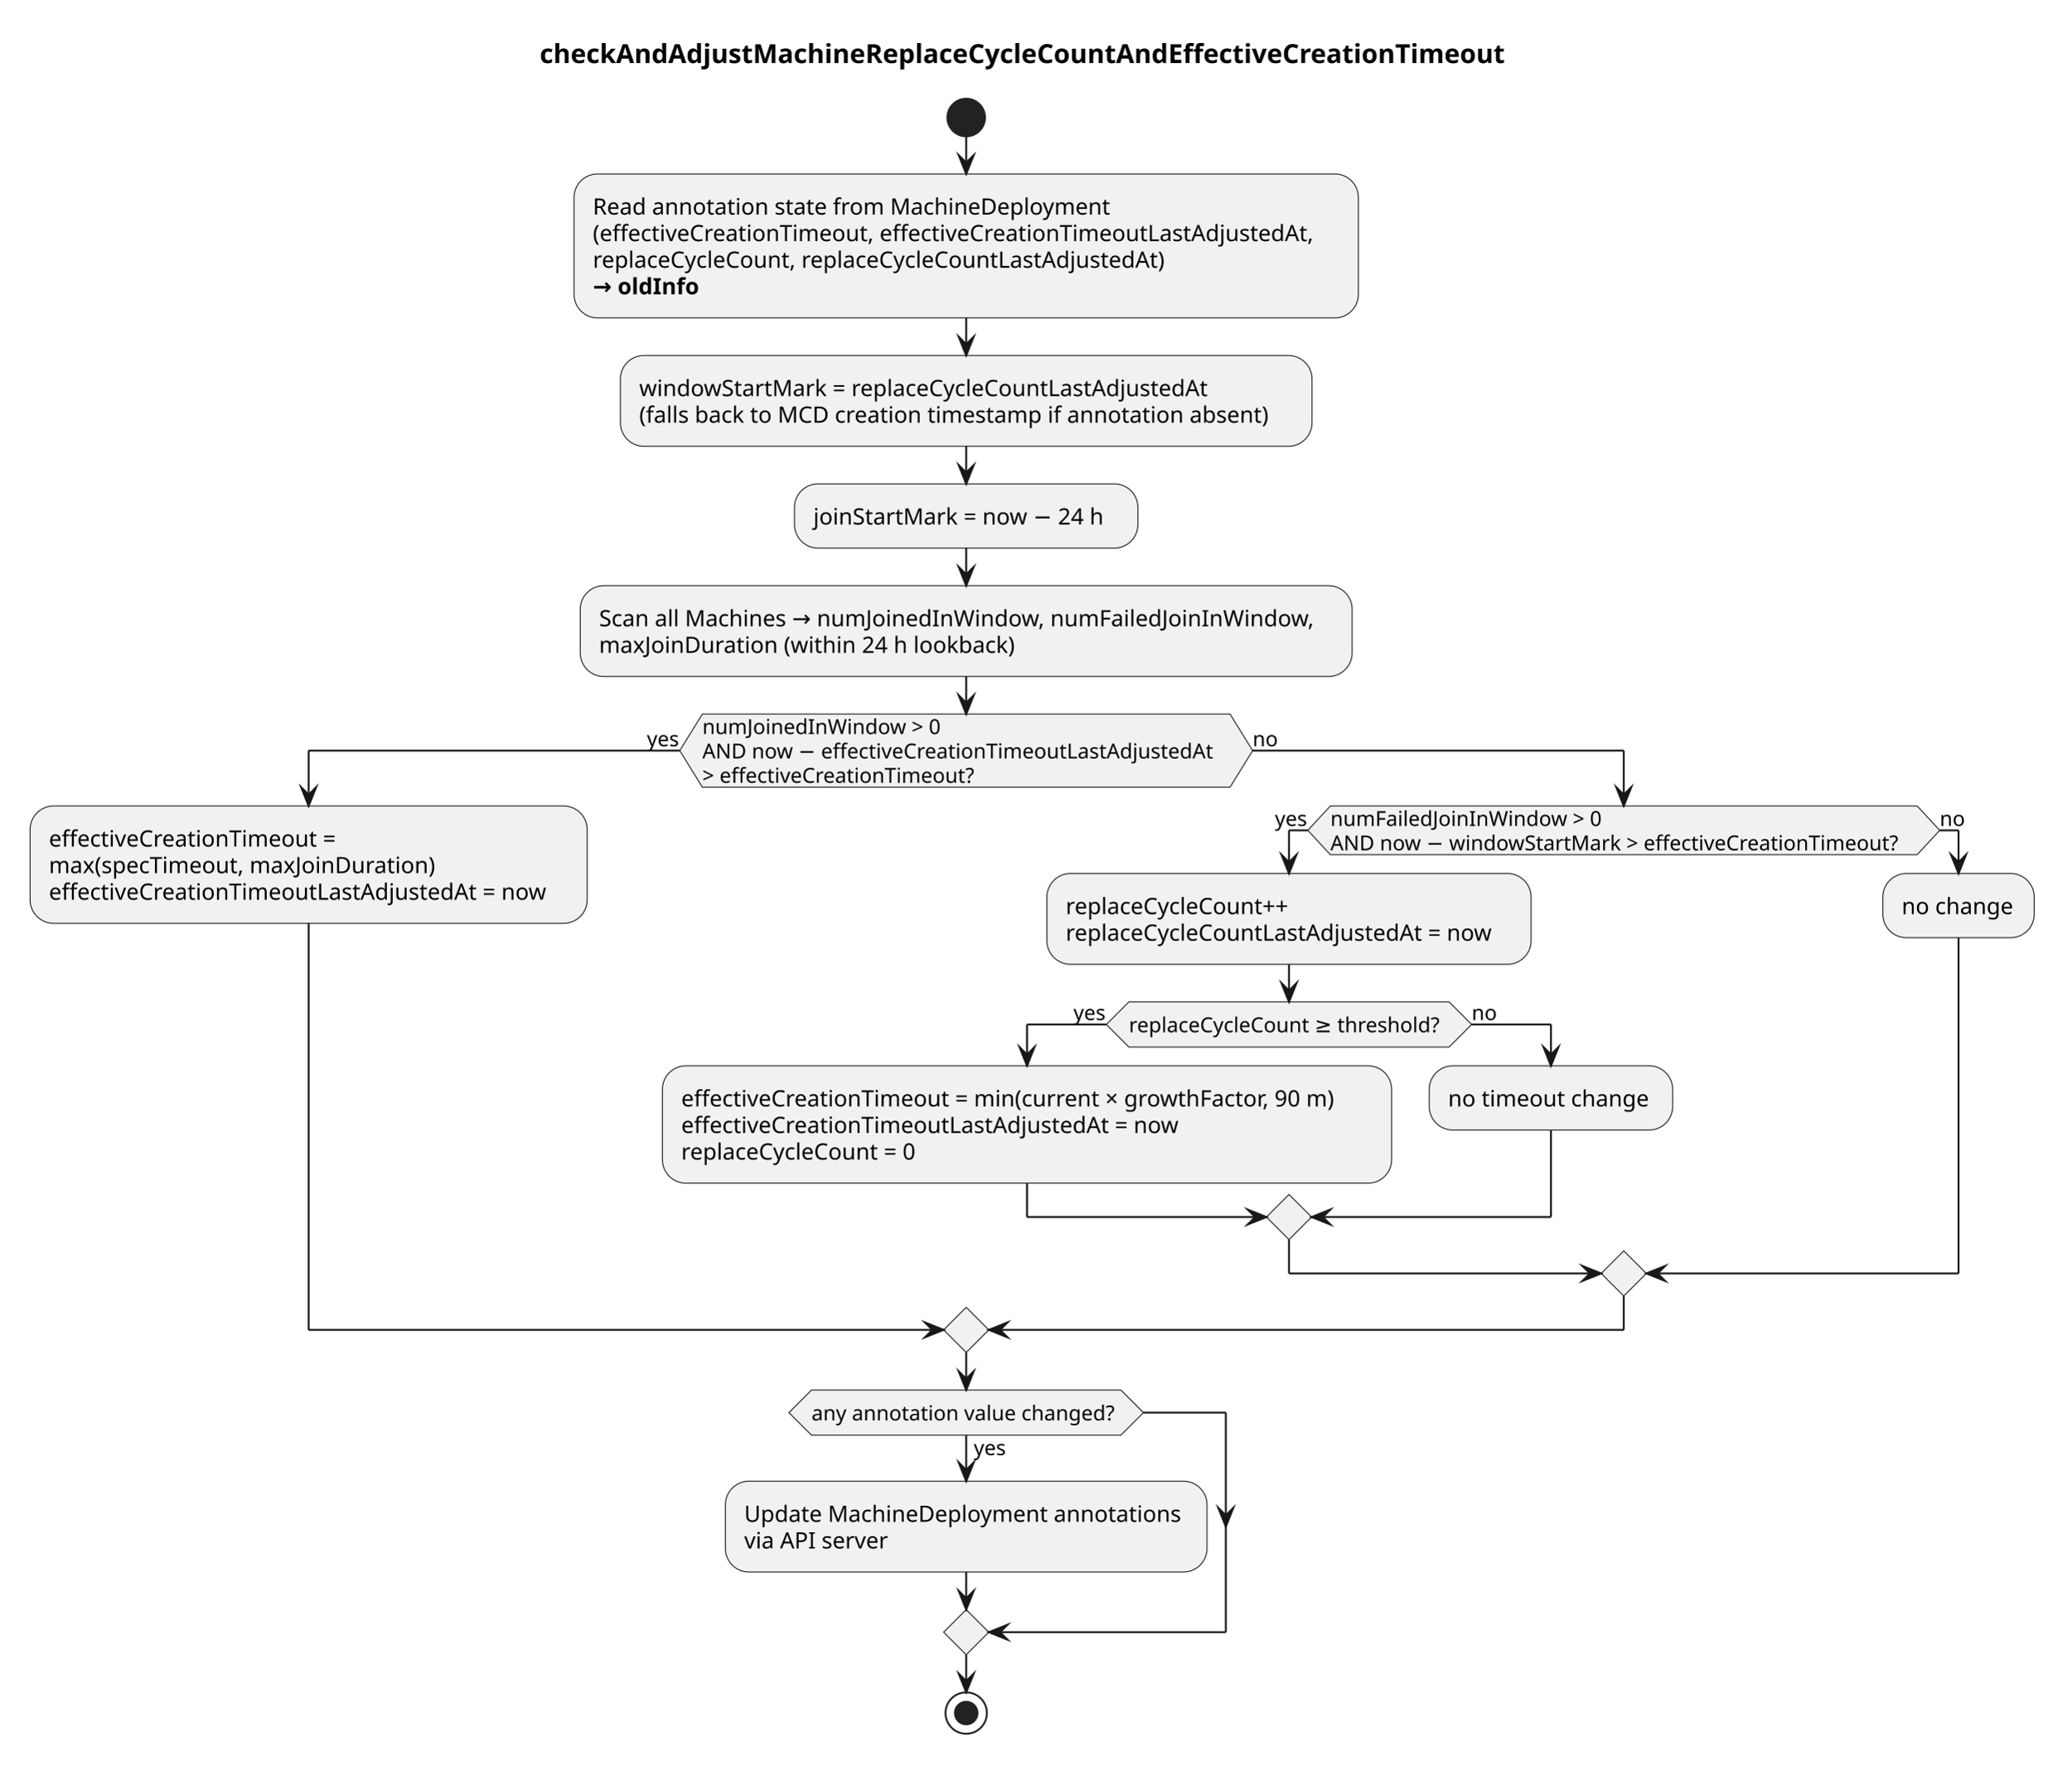
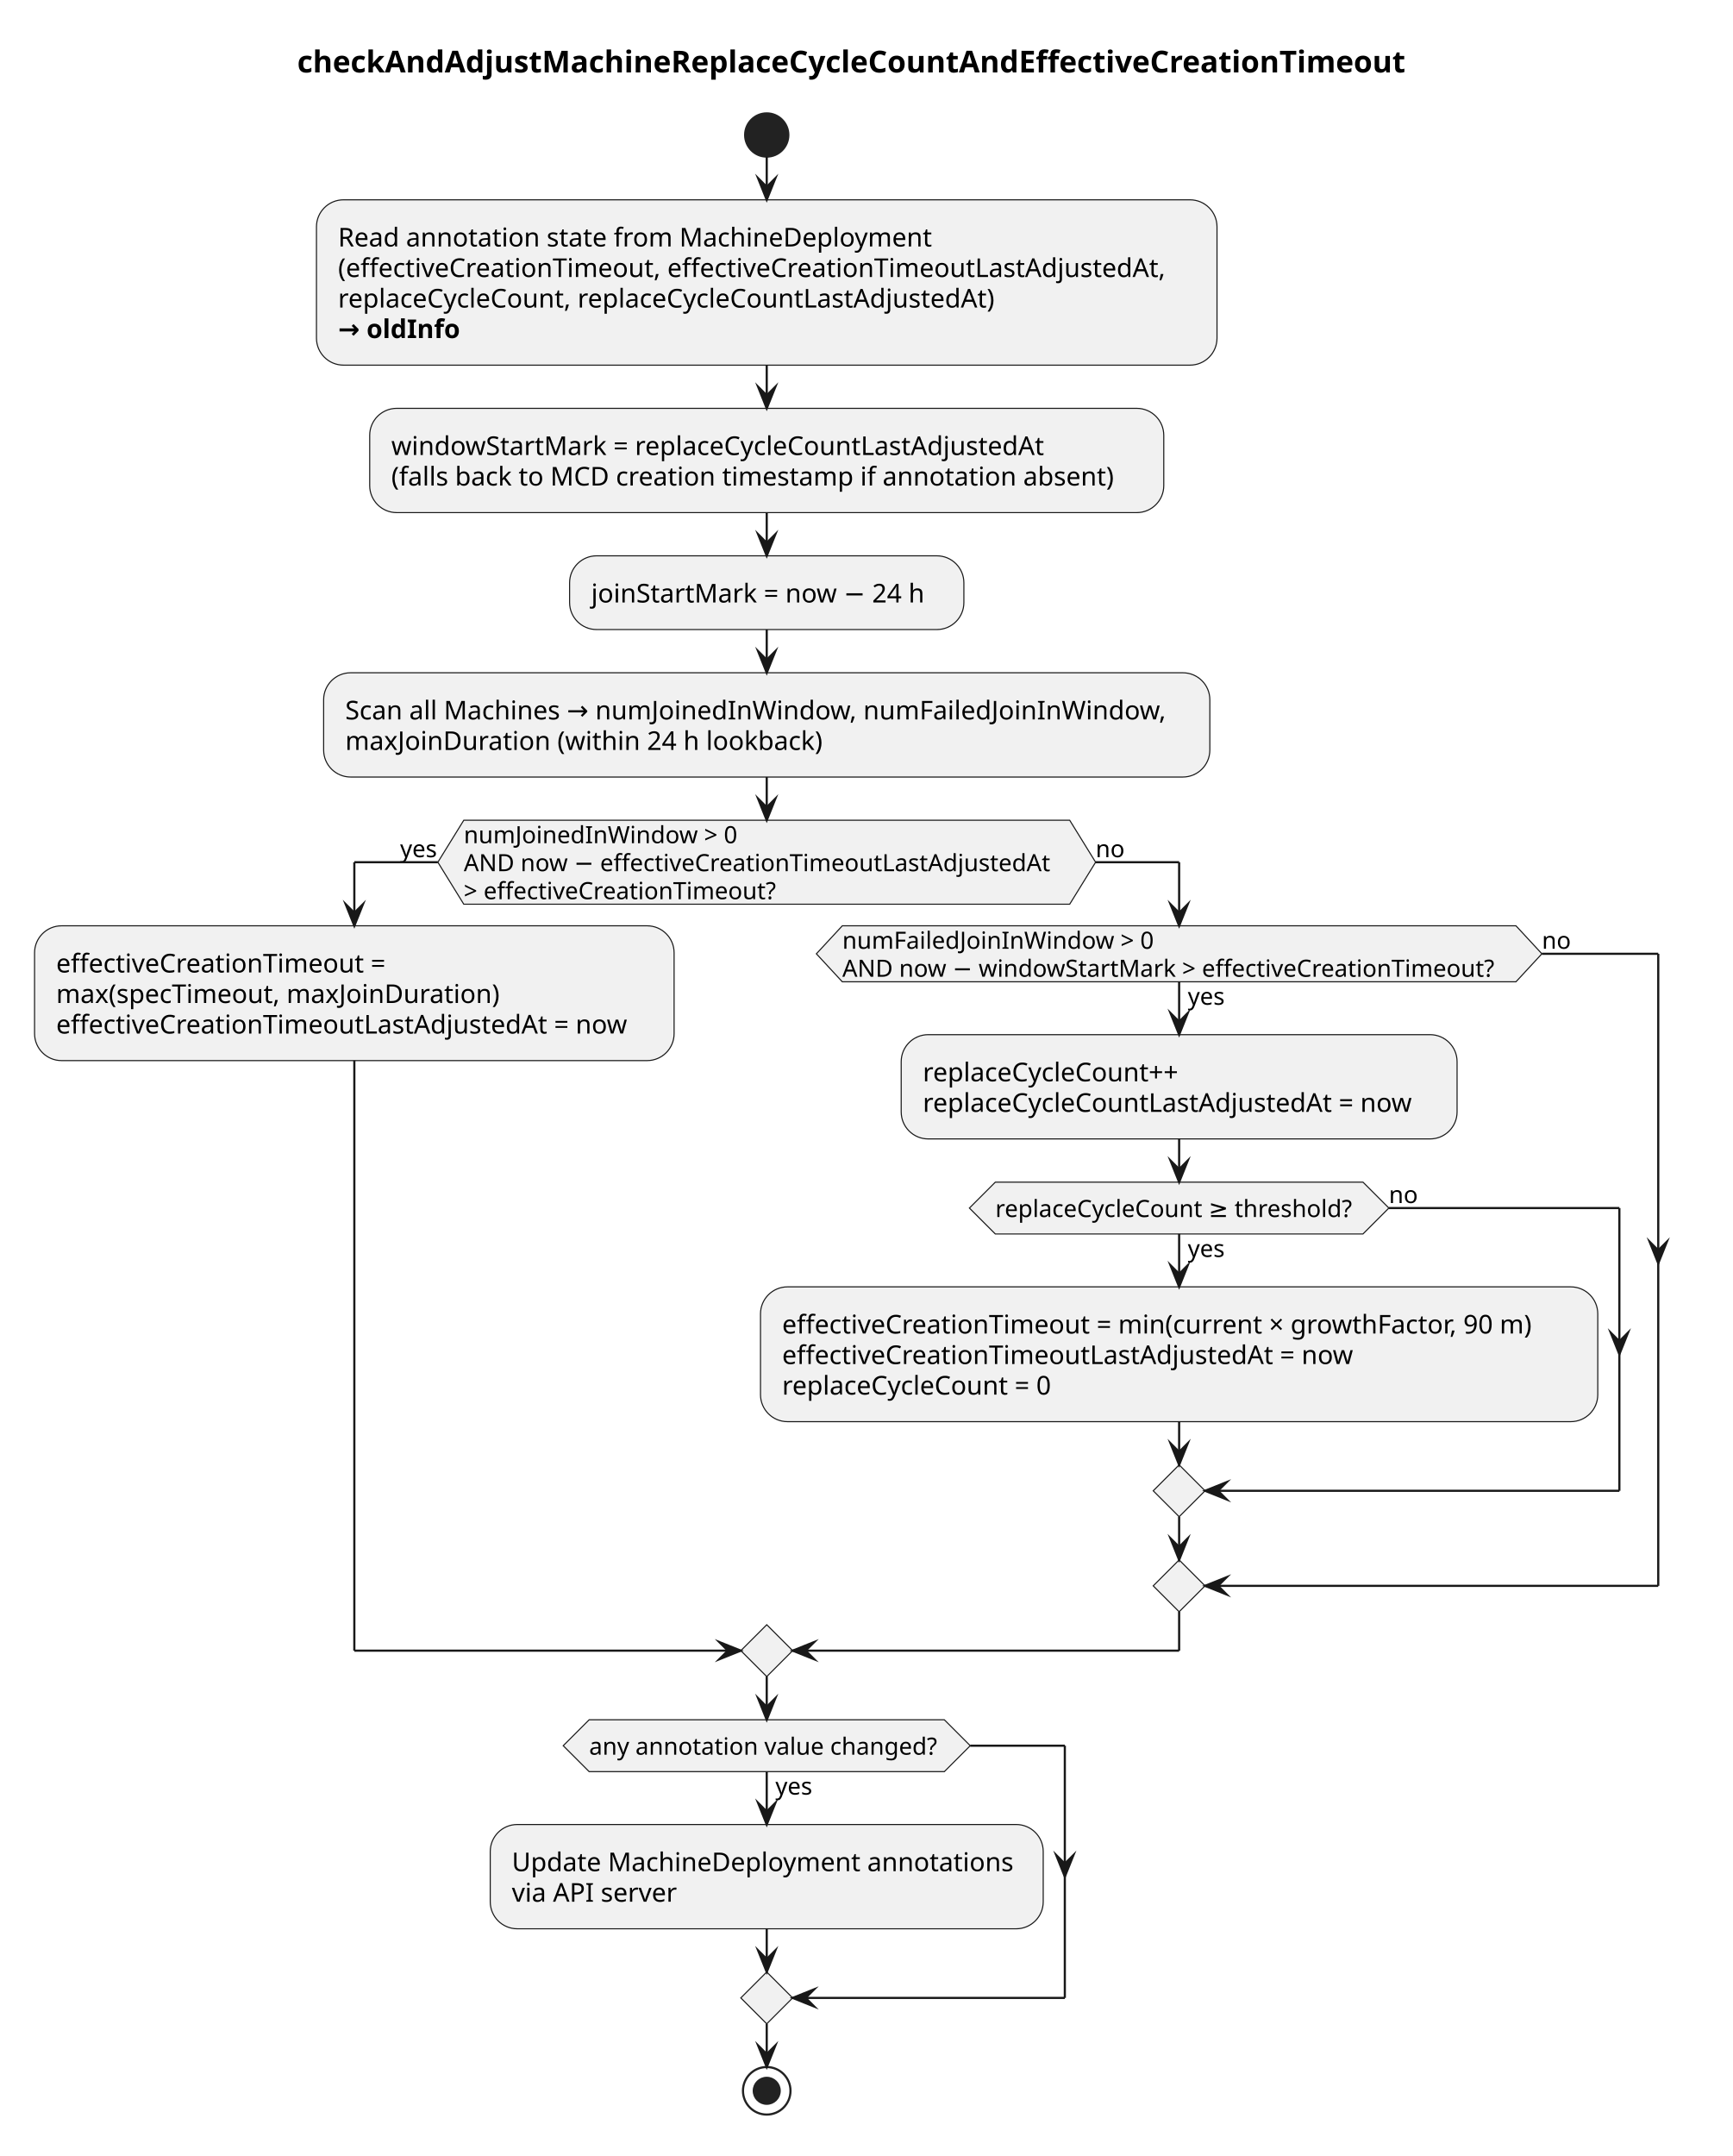
- <svg xmlns="http://www.w3.org/2000/svg" contentStyleType="text/css" data-diagram-type="ACTIVITY" height="941px" preserveAspectRatio="none" style="width:1101px;height:941px;background:#FFFFFF;" version="1.1" viewBox="0 0 1101 941" width="1101px" zoomAndPan="magnify">
+ <svg xmlns="http://www.w3.org/2000/svg" contentStyleType="text/css" data-diagram-type="ACTIVITY" height="998px" preserveAspectRatio="none" style="width:802px;height:998px;background:#FFFFFF;" version="1.1" viewBox="0 0 802 998" width="802px" zoomAndPan="magnify">
  <defs />
  <g>
    <g class="title" data-source-line="1">
-       <text fill="#000000" font-family="sans-serif" font-size="14" font-weight="700" lengthAdjust="spacing" textLength="525.519" x="286.918" y="33.535">checkAndAdjustMachineReplaceCycleCountAndEffectiveCreationTimeout</text>
+       <text fill="#000000" font-family="sans-serif" font-size="14" font-weight="700" lengthAdjust="spacing" textLength="525.519" x="137.631" y="33.535">checkAndAdjustMachineReplaceCycleCountAndEffectiveCreationTimeout</text>
    </g>
-     <ellipse cx="513.616" cy="62.488" fill="#222222" rx="10" ry="10" style="stroke:#222222;stroke-width:1;" />
-     <rect fill="#F1F1F1" height="76.531" rx="12.5" ry="12.5" style="stroke:#181818;stroke-width:0.5;" width="416.961" x="305.135" y="92.488" />
-     <text fill="#000000" font-family="sans-serif" font-size="12" lengthAdjust="spacing" textLength="281.045" x="315.135" y="114.09">Read annotation state from MachineDeployment</text>
-     <text fill="#000000" font-family="sans-serif" font-size="12" lengthAdjust="spacing" textLength="396.961" x="315.135" y="128.223">(effectiveCreationTimeout, effectiveCreationTimeoutLastAdjustedAt,</text>
-     <text fill="#000000" font-family="sans-serif" font-size="12" lengthAdjust="spacing" textLength="315.68" x="315.135" y="142.356">replaceCycleCount, replaceCycleCountLastAdjustedAt)</text>
-     <text fill="#000000" font-family="sans-serif" font-size="12" font-weight="700" lengthAdjust="spacing" textLength="59.971" x="315.135" y="156.488">→ oldInfo</text>
-     <rect fill="#F1F1F1" height="48.266" rx="12.5" ry="12.5" style="stroke:#181818;stroke-width:0.5;" width="367.66" x="329.786" y="189.019" />
-     <text fill="#000000" font-family="sans-serif" font-size="12" lengthAdjust="spacing" textLength="313.506" x="339.786" y="210.621">windowStartMark = replaceCycleCountLastAdjustedAt</text>
-     <text fill="#000000" font-family="sans-serif" font-size="12" lengthAdjust="spacing" textLength="347.66" x="339.786" y="224.754">(falls back to MCD creation timestamp if annotation absent)</text>
-     <rect fill="#F1F1F1" height="34.133" rx="12.5" ry="12.5" style="stroke:#181818;stroke-width:0.5;" width="182.557" x="422.337" y="257.285" />
-     <text fill="#000000" font-family="sans-serif" font-size="12" lengthAdjust="spacing" textLength="162.557" x="432.337" y="278.887">joinStartMark = now − 24 h</text>
-     <rect fill="#F1F1F1" height="48.266" rx="12.5" ry="12.5" style="stroke:#181818;stroke-width:0.5;" width="410.322" x="308.455" y="311.418" />
-     <text fill="#000000" font-family="sans-serif" font-size="12" lengthAdjust="spacing" textLength="390.322" x="318.455" y="333.019">Scan all Machines → numJoinedInWindow, numFailedJoinInWindow,</text>
-     <text fill="#000000" font-family="sans-serif" font-size="12" lengthAdjust="spacing" textLength="231.703" x="318.455" y="347.152">maxJoinDuration (within 24 h lookback)</text>
-     <polygon fill="#F1F1F1" points="373.342,379.684,653.89,379.684,665.89,399.116,653.89,418.549,373.342,418.549,361.342,399.116,373.342,379.684" style="stroke:#181818;stroke-width:0.5;stroke-linejoin:miter;stroke-miterlimit:10;" />
-     <text fill="#000000" font-family="sans-serif" font-size="11" lengthAdjust="spacing" textLength="131.388" x="373.342" y="390.318">numJoinedInWindow &gt; 0</text>
-     <text fill="#000000" font-family="sans-serif" font-size="11" lengthAdjust="spacing" textLength="280.548" x="373.342" y="403.273">AND now − effectiveCreationTimeoutLastAdjustedAt</text>
-     <text fill="#000000" font-family="sans-serif" font-size="11" lengthAdjust="spacing" textLength="151.384" x="373.342" y="416.228">&gt; effectiveCreationTimeout?</text>
-     <text fill="#000000" font-family="sans-serif" font-size="11" lengthAdjust="spacing" textLength="17.483" x="343.859" y="396.796">yes</text>
-     <text fill="#000000" font-family="sans-serif" font-size="11" lengthAdjust="spacing" textLength="13.584" x="665.89" y="396.796">no</text>
+     <ellipse cx="355.004" cy="62.488" fill="#222222" rx="10" ry="10" style="stroke:#222222;stroke-width:1;" />
+     <rect fill="#F1F1F1" height="76.531" rx="12.5" ry="12.5" style="stroke:#181818;stroke-width:0.5;" width="416.961" x="146.523" y="92.488" />
+     <text fill="#000000" font-family="sans-serif" font-size="12" lengthAdjust="spacing" textLength="281.045" x="156.523" y="114.09">Read annotation state from MachineDeployment</text>
+     <text fill="#000000" font-family="sans-serif" font-size="12" lengthAdjust="spacing" textLength="396.961" x="156.523" y="128.223">(effectiveCreationTimeout, effectiveCreationTimeoutLastAdjustedAt,</text>
+     <text fill="#000000" font-family="sans-serif" font-size="12" lengthAdjust="spacing" textLength="315.68" x="156.523" y="142.356">replaceCycleCount, replaceCycleCountLastAdjustedAt)</text>
+     <text fill="#000000" font-family="sans-serif" font-size="12" font-weight="700" lengthAdjust="spacing" textLength="59.971" x="156.523" y="156.488">→ oldInfo</text>
+     <rect fill="#F1F1F1" height="48.266" rx="12.5" ry="12.5" style="stroke:#181818;stroke-width:0.5;" width="367.66" x="171.174" y="189.019" />
+     <text fill="#000000" font-family="sans-serif" font-size="12" lengthAdjust="spacing" textLength="313.506" x="181.174" y="210.621">windowStartMark = replaceCycleCountLastAdjustedAt</text>
+     <text fill="#000000" font-family="sans-serif" font-size="12" lengthAdjust="spacing" textLength="347.66" x="181.174" y="224.754">(falls back to MCD creation timestamp if annotation absent)</text>
+     <rect fill="#F1F1F1" height="34.133" rx="12.5" ry="12.5" style="stroke:#181818;stroke-width:0.5;" width="182.557" x="263.726" y="257.285" />
+     <text fill="#000000" font-family="sans-serif" font-size="12" lengthAdjust="spacing" textLength="162.557" x="273.726" y="278.887">joinStartMark = now − 24 h</text>
+     <rect fill="#F1F1F1" height="48.266" rx="12.5" ry="12.5" style="stroke:#181818;stroke-width:0.5;" width="410.322" x="149.843" y="311.418" />
+     <text fill="#000000" font-family="sans-serif" font-size="12" lengthAdjust="spacing" textLength="390.322" x="159.843" y="333.019">Scan all Machines → numJoinedInWindow, numFailedJoinInWindow,</text>
+     <text fill="#000000" font-family="sans-serif" font-size="12" lengthAdjust="spacing" textLength="231.703" x="159.843" y="347.152">maxJoinDuration (within 24 h lookback)</text>
+     <polygon fill="#F1F1F1" points="214.73,379.684,495.278,379.684,507.278,399.116,495.278,418.549,214.73,418.549,202.73,399.116,214.73,379.684" style="stroke:#181818;stroke-width:0.5;stroke-linejoin:miter;stroke-miterlimit:10;" />
+     <text fill="#000000" font-family="sans-serif" font-size="11" lengthAdjust="spacing" textLength="131.388" x="214.73" y="390.318">numJoinedInWindow &gt; 0</text>
+     <text fill="#000000" font-family="sans-serif" font-size="11" lengthAdjust="spacing" textLength="280.548" x="214.73" y="403.273">AND now − effectiveCreationTimeoutLastAdjustedAt</text>
+     <text fill="#000000" font-family="sans-serif" font-size="11" lengthAdjust="spacing" textLength="151.384" x="214.73" y="416.228">&gt; effectiveCreationTimeout?</text>
+     <text fill="#000000" font-family="sans-serif" font-size="11" lengthAdjust="spacing" textLength="17.483" x="185.247" y="396.796">yes</text>
+     <text fill="#000000" font-family="sans-serif" font-size="11" lengthAdjust="spacing" textLength="13.584" x="507.278" y="396.796">no</text>
    <rect fill="#F1F1F1" height="62.398" rx="12.5" ry="12.5" style="stroke:#181818;stroke-width:0.5;" width="296.117" x="16" y="428.549" />
    <text fill="#000000" font-family="sans-serif" font-size="12" lengthAdjust="spacing" textLength="160.084" x="26" y="450.15">effectiveCreationTimeout =</text>
    <text fill="#000000" font-family="sans-serif" font-size="12" lengthAdjust="spacing" textLength="213.299" x="26" y="464.283">max(specTimeout, maxJoinDuration)</text>
    <text fill="#000000" font-family="sans-serif" font-size="12" lengthAdjust="spacing" textLength="276.117" x="26" y="478.416">effectiveCreationTimeoutLastAdjustedAt = now</text>
-     <polygon fill="#F1F1F1" points="707.215,428.549,1019.131,428.549,1031.131,441.504,1019.131,454.459,707.215,454.459,695.215,441.504,707.215,428.549" style="stroke:#181818;stroke-width:0.5;stroke-linejoin:miter;stroke-miterlimit:10;" />
-     <text fill="#000000" font-family="sans-serif" font-size="11" lengthAdjust="spacing" textLength="149.719" x="707.215" y="439.184">numFailedJoinInWindow &gt; 0</text>
-     <text fill="#000000" font-family="sans-serif" font-size="11" lengthAdjust="spacing" textLength="311.916" x="707.215" y="452.139">AND now − windowStartMark &gt; effectiveCreationTimeout?</text>
-     <text fill="#000000" font-family="sans-serif" font-size="11" lengthAdjust="spacing" textLength="17.483" x="677.732" y="439.184">yes</text>
-     <text fill="#000000" font-family="sans-serif" font-size="11" lengthAdjust="spacing" textLength="13.584" x="1031.131" y="439.184">no</text>
-     <rect fill="#F1F1F1" height="48.266" rx="12.5" ry="12.5" style="stroke:#181818;stroke-width:0.5;" width="257.375" x="556.528" y="464.459" />
-     <text fill="#000000" font-family="sans-serif" font-size="12" lengthAdjust="spacing" textLength="127.084" x="566.528" y="486.06">replaceCycleCount++</text>
-     <text fill="#000000" font-family="sans-serif" font-size="12" lengthAdjust="spacing" textLength="237.375" x="566.528" y="500.193">replaceCycleCountLastAdjustedAt = now</text>
-     <polygon fill="#F1F1F1" points="600.105,532.725,770.326,532.725,782.326,544.725,770.326,556.725,600.105,556.725,588.105,544.725,600.105,532.725" style="stroke:#181818;stroke-width:0.5;stroke-linejoin:miter;stroke-miterlimit:10;" />
-     <text fill="#000000" font-family="sans-serif" font-size="11" lengthAdjust="spacing" textLength="170.221" x="600.105" y="548.882">replaceCycleCount ≥ threshold?</text>
-     <text fill="#000000" font-family="sans-serif" font-size="11" lengthAdjust="spacing" textLength="17.483" x="570.622" y="542.404">yes</text>
-     <text fill="#000000" font-family="sans-serif" font-size="11" lengthAdjust="spacing" textLength="13.584" x="782.326" y="542.404">no</text>
-     <rect fill="#F1F1F1" height="62.398" rx="12.5" ry="12.5" style="stroke:#181818;stroke-width:0.5;" width="387.664" x="352.117" y="566.725" />
-     <text fill="#000000" font-family="sans-serif" font-size="12" lengthAdjust="spacing" textLength="367.664" x="362.117" y="588.326">effectiveCreationTimeout = min(current × growthFactor, 90 m)</text>
-     <text fill="#000000" font-family="sans-serif" font-size="12" lengthAdjust="spacing" textLength="276.117" x="362.117" y="602.459">effectiveCreationTimeoutLastAdjustedAt = now</text>
-     <text fill="#000000" font-family="sans-serif" font-size="12" lengthAdjust="spacing" textLength="132.727" x="362.117" y="616.592">replaceCycleCount = 0</text>
-     <rect fill="#F1F1F1" height="34.133" rx="12.5" ry="12.5" style="stroke:#181818;stroke-width:0.5;" width="129.4" x="759.781" y="566.725" />
-     <text fill="#000000" font-family="sans-serif" font-size="12" lengthAdjust="spacing" textLength="109.4" x="769.781" y="588.326">no timeout change</text>
-     <polygon fill="#F1F1F1" points="685.215,635.123,697.215,647.123,685.215,659.123,673.215,647.123,685.215,635.123" style="stroke:#181818;stroke-width:0.5;stroke-linejoin:miter;stroke-miterlimit:10;" />
-     <rect fill="#F1F1F1" height="34.133" rx="12.5" ry="12.5" style="stroke:#181818;stroke-width:0.5;" width="80.451" x="1000.905" y="464.459" />
-     <text fill="#000000" font-family="sans-serif" font-size="12" lengthAdjust="spacing" textLength="60.451" x="1010.905" y="486.06">no change</text>
-     <polygon fill="#F1F1F1" points="863.173,665.123,875.173,677.123,863.173,689.123,851.173,677.123,863.173,665.123" style="stroke:#181818;stroke-width:0.5;stroke-linejoin:miter;stroke-miterlimit:10;" />
-     <polygon fill="#F1F1F1" points="513.616,695.123,525.616,707.123,513.616,719.123,501.616,707.123,513.616,695.123" style="stroke:#181818;stroke-width:0.5;stroke-linejoin:miter;stroke-miterlimit:10;" />
-     <rect fill="#F1F1F1" height="48.266" rx="12.5" ry="12.5" style="stroke:#181818;stroke-width:0.5;" width="256.033" x="385.599" y="787.601" />
-     <text fill="#000000" font-family="sans-serif" font-size="12" lengthAdjust="spacing" textLength="236.033" x="395.599" y="809.202">Update MachineDeployment annotations</text>
-     <text fill="#000000" font-family="sans-serif" font-size="12" lengthAdjust="spacing" textLength="77.789" x="395.599" y="823.335">via API server</text>
-     <polygon fill="#F1F1F1" points="431.387,739.123,595.845,739.123,607.845,751.123,595.845,763.123,431.387,763.123,419.387,751.123,431.387,739.123" style="stroke:#181818;stroke-width:0.5;stroke-linejoin:miter;stroke-miterlimit:10;" />
-     <text fill="#000000" font-family="sans-serif" font-size="11" lengthAdjust="spacing" textLength="17.483" x="517.616" y="773.758">yes</text>
-     <text fill="#000000" font-family="sans-serif" font-size="11" lengthAdjust="spacing" textLength="164.458" x="431.387" y="755.28">any annotation value changed?</text>
-     <polygon fill="#F1F1F1" points="513.616,855.866,525.616,867.866,513.616,879.866,501.616,867.866,513.616,855.866" style="stroke:#181818;stroke-width:0.5;stroke-linejoin:miter;stroke-miterlimit:10;" />
-     <ellipse cx="513.616" cy="910.866" fill="none" rx="11" ry="11" style="stroke:#222222;stroke-width:1;" />
-     <ellipse cx="513.616" cy="910.866" fill="#222222" rx="6" ry="6" style="stroke:#222222;stroke-width:1;" />
-     <line style="stroke:#181818;stroke-width:1;" x1="513.616" x2="513.616" y1="72.488" y2="92.488" />
-     <polygon fill="#181818" points="509.616,82.488,513.616,92.488,517.616,82.488,513.616,86.488" style="stroke:#181818;stroke-width:1;stroke-linejoin:miter;stroke-miterlimit:10;" />
-     <line style="stroke:#181818;stroke-width:1;" x1="513.616" x2="513.616" y1="169.019" y2="189.019" />
-     <polygon fill="#181818" points="509.616,179.019,513.616,189.019,517.616,179.019,513.616,183.019" style="stroke:#181818;stroke-width:1;stroke-linejoin:miter;stroke-miterlimit:10;" />
-     <line style="stroke:#181818;stroke-width:1;" x1="513.616" x2="513.616" y1="237.285" y2="257.285" />
-     <polygon fill="#181818" points="509.616,247.285,513.616,257.285,517.616,247.285,513.616,251.285" style="stroke:#181818;stroke-width:1;stroke-linejoin:miter;stroke-miterlimit:10;" />
-     <line style="stroke:#181818;stroke-width:1;" x1="513.616" x2="513.616" y1="291.418" y2="311.418" />
-     <polygon fill="#181818" points="509.616,301.418,513.616,311.418,517.616,301.418,513.616,305.418" style="stroke:#181818;stroke-width:1;stroke-linejoin:miter;stroke-miterlimit:10;" />
-     <line style="stroke:#181818;stroke-width:1;" x1="588.105" x2="545.949" y1="544.725" y2="544.725" />
-     <line style="stroke:#181818;stroke-width:1;" x1="545.949" x2="545.949" y1="544.725" y2="566.725" />
-     <polygon fill="#181818" points="541.949,556.725,545.949,566.725,549.949,556.725,545.949,560.725" style="stroke:#181818;stroke-width:1;stroke-linejoin:miter;stroke-miterlimit:10;" />
-     <line style="stroke:#181818;stroke-width:1;" x1="782.326" x2="824.481" y1="544.725" y2="544.725" />
-     <line style="stroke:#181818;stroke-width:1;" x1="824.481" x2="824.481" y1="544.725" y2="566.725" />
-     <polygon fill="#181818" points="820.481,556.725,824.481,566.725,828.481,556.725,824.481,560.725" style="stroke:#181818;stroke-width:1;stroke-linejoin:miter;stroke-miterlimit:10;" />
-     <line style="stroke:#181818;stroke-width:1;" x1="545.949" x2="545.949" y1="629.123" y2="647.123" />
-     <line style="stroke:#181818;stroke-width:1;" x1="545.949" x2="673.215" y1="647.123" y2="647.123" />
-     <polygon fill="#181818" points="663.215,643.123,673.215,647.123,663.215,651.123,667.215,647.123" style="stroke:#181818;stroke-width:1;stroke-linejoin:miter;stroke-miterlimit:10;" />
-     <line style="stroke:#181818;stroke-width:1;" x1="824.481" x2="824.481" y1="600.857" y2="647.123" />
-     <line style="stroke:#181818;stroke-width:1;" x1="824.481" x2="697.215" y1="647.123" y2="647.123" />
-     <polygon fill="#181818" points="707.215,643.123,697.215,647.123,707.215,651.123,703.215,647.123" style="stroke:#181818;stroke-width:1;stroke-linejoin:miter;stroke-miterlimit:10;" />
-     <line style="stroke:#181818;stroke-width:1;" x1="685.215" x2="685.215" y1="512.725" y2="532.725" />
-     <polygon fill="#181818" points="681.215,522.725,685.215,532.725,689.215,522.725,685.215,526.725" style="stroke:#181818;stroke-width:1;stroke-linejoin:miter;stroke-miterlimit:10;" />
-     <line style="stroke:#181818;stroke-width:1;" x1="695.215" x2="685.215" y1="441.504" y2="441.504" />
-     <line style="stroke:#181818;stroke-width:1;" x1="685.215" x2="685.215" y1="441.504" y2="464.459" />
-     <polygon fill="#181818" points="681.215,454.459,685.215,464.459,689.215,454.459,685.215,458.459" style="stroke:#181818;stroke-width:1;stroke-linejoin:miter;stroke-miterlimit:10;" />
-     <line style="stroke:#181818;stroke-width:1;" x1="1031.131" x2="1041.131" y1="441.504" y2="441.504" />
-     <line style="stroke:#181818;stroke-width:1;" x1="1041.131" x2="1041.131" y1="441.504" y2="464.459" />
-     <polygon fill="#181818" points="1037.131,454.459,1041.131,464.459,1045.131,454.459,1041.131,458.459" style="stroke:#181818;stroke-width:1;stroke-linejoin:miter;stroke-miterlimit:10;" />
-     <line style="stroke:#181818;stroke-width:1;" x1="685.215" x2="685.215" y1="659.123" y2="677.123" />
-     <line style="stroke:#181818;stroke-width:1;" x1="685.215" x2="851.173" y1="677.123" y2="677.123" />
-     <polygon fill="#181818" points="841.173,673.123,851.173,677.123,841.173,681.123,845.173,677.123" style="stroke:#181818;stroke-width:1;stroke-linejoin:miter;stroke-miterlimit:10;" />
-     <line style="stroke:#181818;stroke-width:1;" x1="1041.131" x2="1041.131" y1="498.592" y2="677.123" />
-     <line style="stroke:#181818;stroke-width:1;" x1="1041.131" x2="875.173" y1="677.123" y2="677.123" />
-     <polygon fill="#181818" points="885.173,673.123,875.173,677.123,885.173,681.123,881.173,677.123" style="stroke:#181818;stroke-width:1;stroke-linejoin:miter;stroke-miterlimit:10;" />
-     <line style="stroke:#181818;stroke-width:1;" x1="361.342" x2="164.059" y1="399.116" y2="399.116" />
+     <rect fill="#F1F1F1" height="48.266" rx="12.5" ry="12.5" style="stroke:#181818;stroke-width:0.5;" width="257.375" x="417.262" y="478.937" />
+     <text fill="#000000" font-family="sans-serif" font-size="12" lengthAdjust="spacing" textLength="127.084" x="427.262" y="500.538">replaceCycleCount++</text>
+     <text fill="#000000" font-family="sans-serif" font-size="12" lengthAdjust="spacing" textLength="237.375" x="427.262" y="514.671">replaceCycleCountLastAdjustedAt = now</text>
+     <rect fill="#F1F1F1" height="62.398" rx="12.5" ry="12.5" style="stroke:#181818;stroke-width:0.5;" width="387.664" x="352.117" y="595.68" />
+     <text fill="#000000" font-family="sans-serif" font-size="12" lengthAdjust="spacing" textLength="367.664" x="362.117" y="617.281">effectiveCreationTimeout = min(current × growthFactor, 90 m)</text>
+     <text fill="#000000" font-family="sans-serif" font-size="12" lengthAdjust="spacing" textLength="276.117" x="362.117" y="631.414">effectiveCreationTimeoutLastAdjustedAt = now</text>
+     <text fill="#000000" font-family="sans-serif" font-size="12" lengthAdjust="spacing" textLength="132.727" x="362.117" y="645.547">replaceCycleCount = 0</text>
+     <polygon fill="#F1F1F1" points="460.839,547.202,631.06,547.202,643.06,559.202,631.06,571.202,460.839,571.202,448.839,559.202,460.839,547.202" style="stroke:#181818;stroke-width:0.5;stroke-linejoin:miter;stroke-miterlimit:10;" />
+     <text fill="#000000" font-family="sans-serif" font-size="11" lengthAdjust="spacing" textLength="17.483" x="549.949" y="581.837">yes</text>
+     <text fill="#000000" font-family="sans-serif" font-size="11" lengthAdjust="spacing" textLength="170.221" x="460.839" y="563.359">replaceCycleCount ≥ threshold?</text>
+     <text fill="#000000" font-family="sans-serif" font-size="11" lengthAdjust="spacing" textLength="13.584" x="643.06" y="556.882">no</text>
+     <polygon fill="#F1F1F1" points="545.949,678.078,557.949,690.078,545.949,702.078,533.949,690.078,545.949,678.078" style="stroke:#181818;stroke-width:0.5;stroke-linejoin:miter;stroke-miterlimit:10;" />
+     <polygon fill="#F1F1F1" points="389.991,428.549,701.907,428.549,713.907,441.504,701.907,454.459,389.991,454.459,377.991,441.504,389.991,428.549" style="stroke:#181818;stroke-width:0.5;stroke-linejoin:miter;stroke-miterlimit:10;" />
+     <text fill="#000000" font-family="sans-serif" font-size="11" lengthAdjust="spacing" textLength="17.483" x="549.949" y="465.094">yes</text>
+     <text fill="#000000" font-family="sans-serif" font-size="11" lengthAdjust="spacing" textLength="149.719" x="389.991" y="439.184">numFailedJoinInWindow &gt; 0</text>
+     <text fill="#000000" font-family="sans-serif" font-size="11" lengthAdjust="spacing" textLength="311.916" x="389.991" y="452.139">AND now − windowStartMark &gt; effectiveCreationTimeout?</text>
+     <text fill="#000000" font-family="sans-serif" font-size="11" lengthAdjust="spacing" textLength="13.584" x="713.907" y="439.184">no</text>
+     <polygon fill="#F1F1F1" points="545.949,722.078,557.949,734.078,545.949,746.078,533.949,734.078,545.949,722.078" style="stroke:#181818;stroke-width:0.5;stroke-linejoin:miter;stroke-miterlimit:10;" />
+     <polygon fill="#F1F1F1" points="355.004,752.078,367.004,764.078,355.004,776.078,343.004,764.078,355.004,752.078" style="stroke:#181818;stroke-width:0.5;stroke-linejoin:miter;stroke-miterlimit:10;" />
+     <rect fill="#F1F1F1" height="48.266" rx="12.5" ry="12.5" style="stroke:#181818;stroke-width:0.5;" width="256.033" x="226.987" y="844.556" />
+     <text fill="#000000" font-family="sans-serif" font-size="12" lengthAdjust="spacing" textLength="236.033" x="236.987" y="866.157">Update MachineDeployment annotations</text>
+     <text fill="#000000" font-family="sans-serif" font-size="12" lengthAdjust="spacing" textLength="77.789" x="236.987" y="880.29">via API server</text>
+     <polygon fill="#F1F1F1" points="272.775,796.078,437.233,796.078,449.233,808.078,437.233,820.078,272.775,820.078,260.775,808.078,272.775,796.078" style="stroke:#181818;stroke-width:0.5;stroke-linejoin:miter;stroke-miterlimit:10;" />
+     <text fill="#000000" font-family="sans-serif" font-size="11" lengthAdjust="spacing" textLength="17.483" x="359.004" y="830.713">yes</text>
+     <text fill="#000000" font-family="sans-serif" font-size="11" lengthAdjust="spacing" textLength="164.458" x="272.775" y="812.235">any annotation value changed?</text>
+     <polygon fill="#F1F1F1" points="355.004,912.821,367.004,924.821,355.004,936.821,343.004,924.821,355.004,912.821" style="stroke:#181818;stroke-width:0.5;stroke-linejoin:miter;stroke-miterlimit:10;" />
+     <ellipse cx="355.004" cy="967.821" fill="none" rx="11" ry="11" style="stroke:#222222;stroke-width:1;" />
+     <ellipse cx="355.004" cy="967.821" fill="#222222" rx="6" ry="6" style="stroke:#222222;stroke-width:1;" />
+     <line style="stroke:#181818;stroke-width:1;" x1="355.004" x2="355.004" y1="72.488" y2="92.488" />
+     <polygon fill="#181818" points="351.004,82.488,355.004,92.488,359.004,82.488,355.004,86.488" style="stroke:#181818;stroke-width:1;stroke-linejoin:miter;stroke-miterlimit:10;" />
+     <line style="stroke:#181818;stroke-width:1;" x1="355.004" x2="355.004" y1="169.019" y2="189.019" />
+     <polygon fill="#181818" points="351.004,179.019,355.004,189.019,359.004,179.019,355.004,183.019" style="stroke:#181818;stroke-width:1;stroke-linejoin:miter;stroke-miterlimit:10;" />
+     <line style="stroke:#181818;stroke-width:1;" x1="355.004" x2="355.004" y1="237.285" y2="257.285" />
+     <polygon fill="#181818" points="351.004,247.285,355.004,257.285,359.004,247.285,355.004,251.285" style="stroke:#181818;stroke-width:1;stroke-linejoin:miter;stroke-miterlimit:10;" />
+     <line style="stroke:#181818;stroke-width:1;" x1="355.004" x2="355.004" y1="291.418" y2="311.418" />
+     <polygon fill="#181818" points="351.004,301.418,355.004,311.418,359.004,301.418,355.004,305.418" style="stroke:#181818;stroke-width:1;stroke-linejoin:miter;stroke-miterlimit:10;" />
+     <line style="stroke:#181818;stroke-width:1;" x1="545.949" x2="545.949" y1="571.202" y2="595.68" />
+     <polygon fill="#181818" points="541.949,585.68,545.949,595.68,549.949,585.68,545.949,589.68" style="stroke:#181818;stroke-width:1;stroke-linejoin:miter;stroke-miterlimit:10;" />
+     <line style="stroke:#181818;stroke-width:1;" x1="643.06" x2="749.781" y1="559.202" y2="559.202" />
+     <polygon fill="#181818" points="745.781,616.879,749.781,626.879,753.781,616.879,749.781,620.879" style="stroke:#181818;stroke-width:1;stroke-linejoin:miter;stroke-miterlimit:10;" />
+     <line style="stroke:#181818;stroke-width:1;" x1="749.781" x2="749.781" y1="559.202" y2="690.078" />
+     <line style="stroke:#181818;stroke-width:1;" x1="749.781" x2="557.949" y1="690.078" y2="690.078" />
+     <polygon fill="#181818" points="567.949,686.078,557.949,690.078,567.949,694.078,563.949,690.078" style="stroke:#181818;stroke-width:1;stroke-linejoin:miter;stroke-miterlimit:10;" />
+     <line style="stroke:#181818;stroke-width:1;" x1="545.949" x2="545.949" y1="658.078" y2="678.078" />
+     <polygon fill="#181818" points="541.949,668.078,545.949,678.078,549.949,668.078,545.949,672.078" style="stroke:#181818;stroke-width:1;stroke-linejoin:miter;stroke-miterlimit:10;" />
+     <line style="stroke:#181818;stroke-width:1;" x1="545.949" x2="545.949" y1="527.202" y2="547.202" />
+     <polygon fill="#181818" points="541.949,537.202,545.949,547.202,549.949,537.202,545.949,541.202" style="stroke:#181818;stroke-width:1;stroke-linejoin:miter;stroke-miterlimit:10;" />
+     <line style="stroke:#181818;stroke-width:1;" x1="545.949" x2="545.949" y1="454.459" y2="478.937" />
+     <polygon fill="#181818" points="541.949,468.937,545.949,478.937,549.949,468.937,545.949,472.937" style="stroke:#181818;stroke-width:1;stroke-linejoin:miter;stroke-miterlimit:10;" />
+     <line style="stroke:#181818;stroke-width:1;" x1="713.907" x2="767.781" y1="441.504" y2="441.504" />
+     <polygon fill="#181818" points="763.781,574.769,767.781,584.769,771.781,574.769,767.781,578.769" style="stroke:#181818;stroke-width:1;stroke-linejoin:miter;stroke-miterlimit:10;" />
+     <line style="stroke:#181818;stroke-width:1;" x1="767.781" x2="767.781" y1="441.504" y2="734.078" />
+     <line style="stroke:#181818;stroke-width:1;" x1="767.781" x2="557.949" y1="734.078" y2="734.078" />
+     <polygon fill="#181818" points="567.949,730.078,557.949,734.078,567.949,738.078,563.949,734.078" style="stroke:#181818;stroke-width:1;stroke-linejoin:miter;stroke-miterlimit:10;" />
+     <line style="stroke:#181818;stroke-width:1;" x1="545.949" x2="545.949" y1="702.078" y2="722.078" />
+     <polygon fill="#181818" points="541.949,712.078,545.949,722.078,549.949,712.078,545.949,716.078" style="stroke:#181818;stroke-width:1;stroke-linejoin:miter;stroke-miterlimit:10;" />
+     <line style="stroke:#181818;stroke-width:1;" x1="202.73" x2="164.059" y1="399.116" y2="399.116" />
    <line style="stroke:#181818;stroke-width:1;" x1="164.059" x2="164.059" y1="399.116" y2="428.549" />
    <polygon fill="#181818" points="160.059,418.549,164.059,428.549,168.059,418.549,164.059,422.549" style="stroke:#181818;stroke-width:1;stroke-linejoin:miter;stroke-miterlimit:10;" />
-     <line style="stroke:#181818;stroke-width:1;" x1="665.89" x2="863.173" y1="399.116" y2="399.116" />
-     <line style="stroke:#181818;stroke-width:1;" x1="863.173" x2="863.173" y1="399.116" y2="428.549" />
-     <polygon fill="#181818" points="859.173,418.549,863.173,428.549,867.173,418.549,863.173,422.549" style="stroke:#181818;stroke-width:1;stroke-linejoin:miter;stroke-miterlimit:10;" />
-     <line style="stroke:#181818;stroke-width:1;" x1="164.059" x2="164.059" y1="490.947" y2="707.123" />
-     <line style="stroke:#181818;stroke-width:1;" x1="164.059" x2="501.616" y1="707.123" y2="707.123" />
-     <polygon fill="#181818" points="491.616,703.123,501.616,707.123,491.616,711.123,495.616,707.123" style="stroke:#181818;stroke-width:1;stroke-linejoin:miter;stroke-miterlimit:10;" />
-     <line style="stroke:#181818;stroke-width:1;" x1="863.173" x2="863.173" y1="689.123" y2="707.123" />
-     <line style="stroke:#181818;stroke-width:1;" x1="863.173" x2="525.616" y1="707.123" y2="707.123" />
-     <polygon fill="#181818" points="535.616,703.123,525.616,707.123,535.616,711.123,531.616,707.123" style="stroke:#181818;stroke-width:1;stroke-linejoin:miter;stroke-miterlimit:10;" />
-     <line style="stroke:#181818;stroke-width:1;" x1="513.616" x2="513.616" y1="359.684" y2="379.684" />
-     <polygon fill="#181818" points="509.616,369.684,513.616,379.684,517.616,369.684,513.616,373.684" style="stroke:#181818;stroke-width:1;stroke-linejoin:miter;stroke-miterlimit:10;" />
-     <line style="stroke:#181818;stroke-width:1;" x1="513.616" x2="513.616" y1="763.123" y2="787.601" />
-     <polygon fill="#181818" points="509.616,777.601,513.616,787.601,517.616,777.601,513.616,781.601" style="stroke:#181818;stroke-width:1;stroke-linejoin:miter;stroke-miterlimit:10;" />
-     <line style="stroke:#181818;stroke-width:1;" x1="607.845" x2="651.632" y1="751.123" y2="751.123" />
-     <polygon fill="#181818" points="647.632,801.733,651.632,811.733,655.632,801.733,651.632,805.733" style="stroke:#181818;stroke-width:1;stroke-linejoin:miter;stroke-miterlimit:10;" />
-     <line style="stroke:#181818;stroke-width:1;" x1="651.632" x2="651.632" y1="751.123" y2="867.866" />
-     <line style="stroke:#181818;stroke-width:1;" x1="651.632" x2="525.616" y1="867.866" y2="867.866" />
-     <polygon fill="#181818" points="535.616,863.866,525.616,867.866,535.616,871.866,531.616,867.866" style="stroke:#181818;stroke-width:1;stroke-linejoin:miter;stroke-miterlimit:10;" />
-     <line style="stroke:#181818;stroke-width:1;" x1="513.616" x2="513.616" y1="835.866" y2="855.866" />
-     <polygon fill="#181818" points="509.616,845.866,513.616,855.866,517.616,845.866,513.616,849.866" style="stroke:#181818;stroke-width:1;stroke-linejoin:miter;stroke-miterlimit:10;" />
-     <line style="stroke:#181818;stroke-width:1;" x1="513.616" x2="513.616" y1="719.123" y2="739.123" />
-     <polygon fill="#181818" points="509.616,729.123,513.616,739.123,517.616,729.123,513.616,733.123" style="stroke:#181818;stroke-width:1;stroke-linejoin:miter;stroke-miterlimit:10;" />
-     <line style="stroke:#181818;stroke-width:1;" x1="513.616" x2="513.616" y1="879.866" y2="899.866" />
-     <polygon fill="#181818" points="509.616,889.866,513.616,899.866,517.616,889.866,513.616,893.866" style="stroke:#181818;stroke-width:1;stroke-linejoin:miter;stroke-miterlimit:10;" />
+     <line style="stroke:#181818;stroke-width:1;" x1="507.278" x2="545.949" y1="399.116" y2="399.116" />
+     <line style="stroke:#181818;stroke-width:1;" x1="545.949" x2="545.949" y1="399.116" y2="428.549" />
+     <polygon fill="#181818" points="541.949,418.549,545.949,428.549,549.949,418.549,545.949,422.549" style="stroke:#181818;stroke-width:1;stroke-linejoin:miter;stroke-miterlimit:10;" />
+     <line style="stroke:#181818;stroke-width:1;" x1="164.059" x2="164.059" y1="490.947" y2="764.078" />
+     <line style="stroke:#181818;stroke-width:1;" x1="164.059" x2="343.004" y1="764.078" y2="764.078" />
+     <polygon fill="#181818" points="333.004,760.078,343.004,764.078,333.004,768.078,337.004,764.078" style="stroke:#181818;stroke-width:1;stroke-linejoin:miter;stroke-miterlimit:10;" />
+     <line style="stroke:#181818;stroke-width:1;" x1="545.949" x2="545.949" y1="746.078" y2="764.078" />
+     <line style="stroke:#181818;stroke-width:1;" x1="545.949" x2="367.004" y1="764.078" y2="764.078" />
+     <polygon fill="#181818" points="377.004,760.078,367.004,764.078,377.004,768.078,373.004,764.078" style="stroke:#181818;stroke-width:1;stroke-linejoin:miter;stroke-miterlimit:10;" />
+     <line style="stroke:#181818;stroke-width:1;" x1="355.004" x2="355.004" y1="359.684" y2="379.684" />
+     <polygon fill="#181818" points="351.004,369.684,355.004,379.684,359.004,369.684,355.004,373.684" style="stroke:#181818;stroke-width:1;stroke-linejoin:miter;stroke-miterlimit:10;" />
+     <line style="stroke:#181818;stroke-width:1;" x1="355.004" x2="355.004" y1="820.078" y2="844.556" />
+     <polygon fill="#181818" points="351.004,834.556,355.004,844.556,359.004,834.556,355.004,838.556" style="stroke:#181818;stroke-width:1;stroke-linejoin:miter;stroke-miterlimit:10;" />
+     <line style="stroke:#181818;stroke-width:1;" x1="449.233" x2="493.021" y1="808.078" y2="808.078" />
+     <polygon fill="#181818" points="489.021,858.688,493.021,868.688,497.021,858.688,493.021,862.688" style="stroke:#181818;stroke-width:1;stroke-linejoin:miter;stroke-miterlimit:10;" />
+     <line style="stroke:#181818;stroke-width:1;" x1="493.021" x2="493.021" y1="808.078" y2="924.821" />
+     <line style="stroke:#181818;stroke-width:1;" x1="493.021" x2="367.004" y1="924.821" y2="924.821" />
+     <polygon fill="#181818" points="377.004,920.821,367.004,924.821,377.004,928.821,373.004,924.821" style="stroke:#181818;stroke-width:1;stroke-linejoin:miter;stroke-miterlimit:10;" />
+     <line style="stroke:#181818;stroke-width:1;" x1="355.004" x2="355.004" y1="892.821" y2="912.821" />
+     <polygon fill="#181818" points="351.004,902.821,355.004,912.821,359.004,902.821,355.004,906.821" style="stroke:#181818;stroke-width:1;stroke-linejoin:miter;stroke-miterlimit:10;" />
+     <line style="stroke:#181818;stroke-width:1;" x1="355.004" x2="355.004" y1="776.078" y2="796.078" />
+     <polygon fill="#181818" points="351.004,786.078,355.004,796.078,359.004,786.078,355.004,790.078" style="stroke:#181818;stroke-width:1;stroke-linejoin:miter;stroke-miterlimit:10;" />
+     <line style="stroke:#181818;stroke-width:1;" x1="355.004" x2="355.004" y1="936.821" y2="956.821" />
+     <polygon fill="#181818" points="351.004,946.821,355.004,956.821,359.004,946.821,355.004,950.821" style="stroke:#181818;stroke-width:1;stroke-linejoin:miter;stroke-miterlimit:10;" />
  </g>
</svg>
